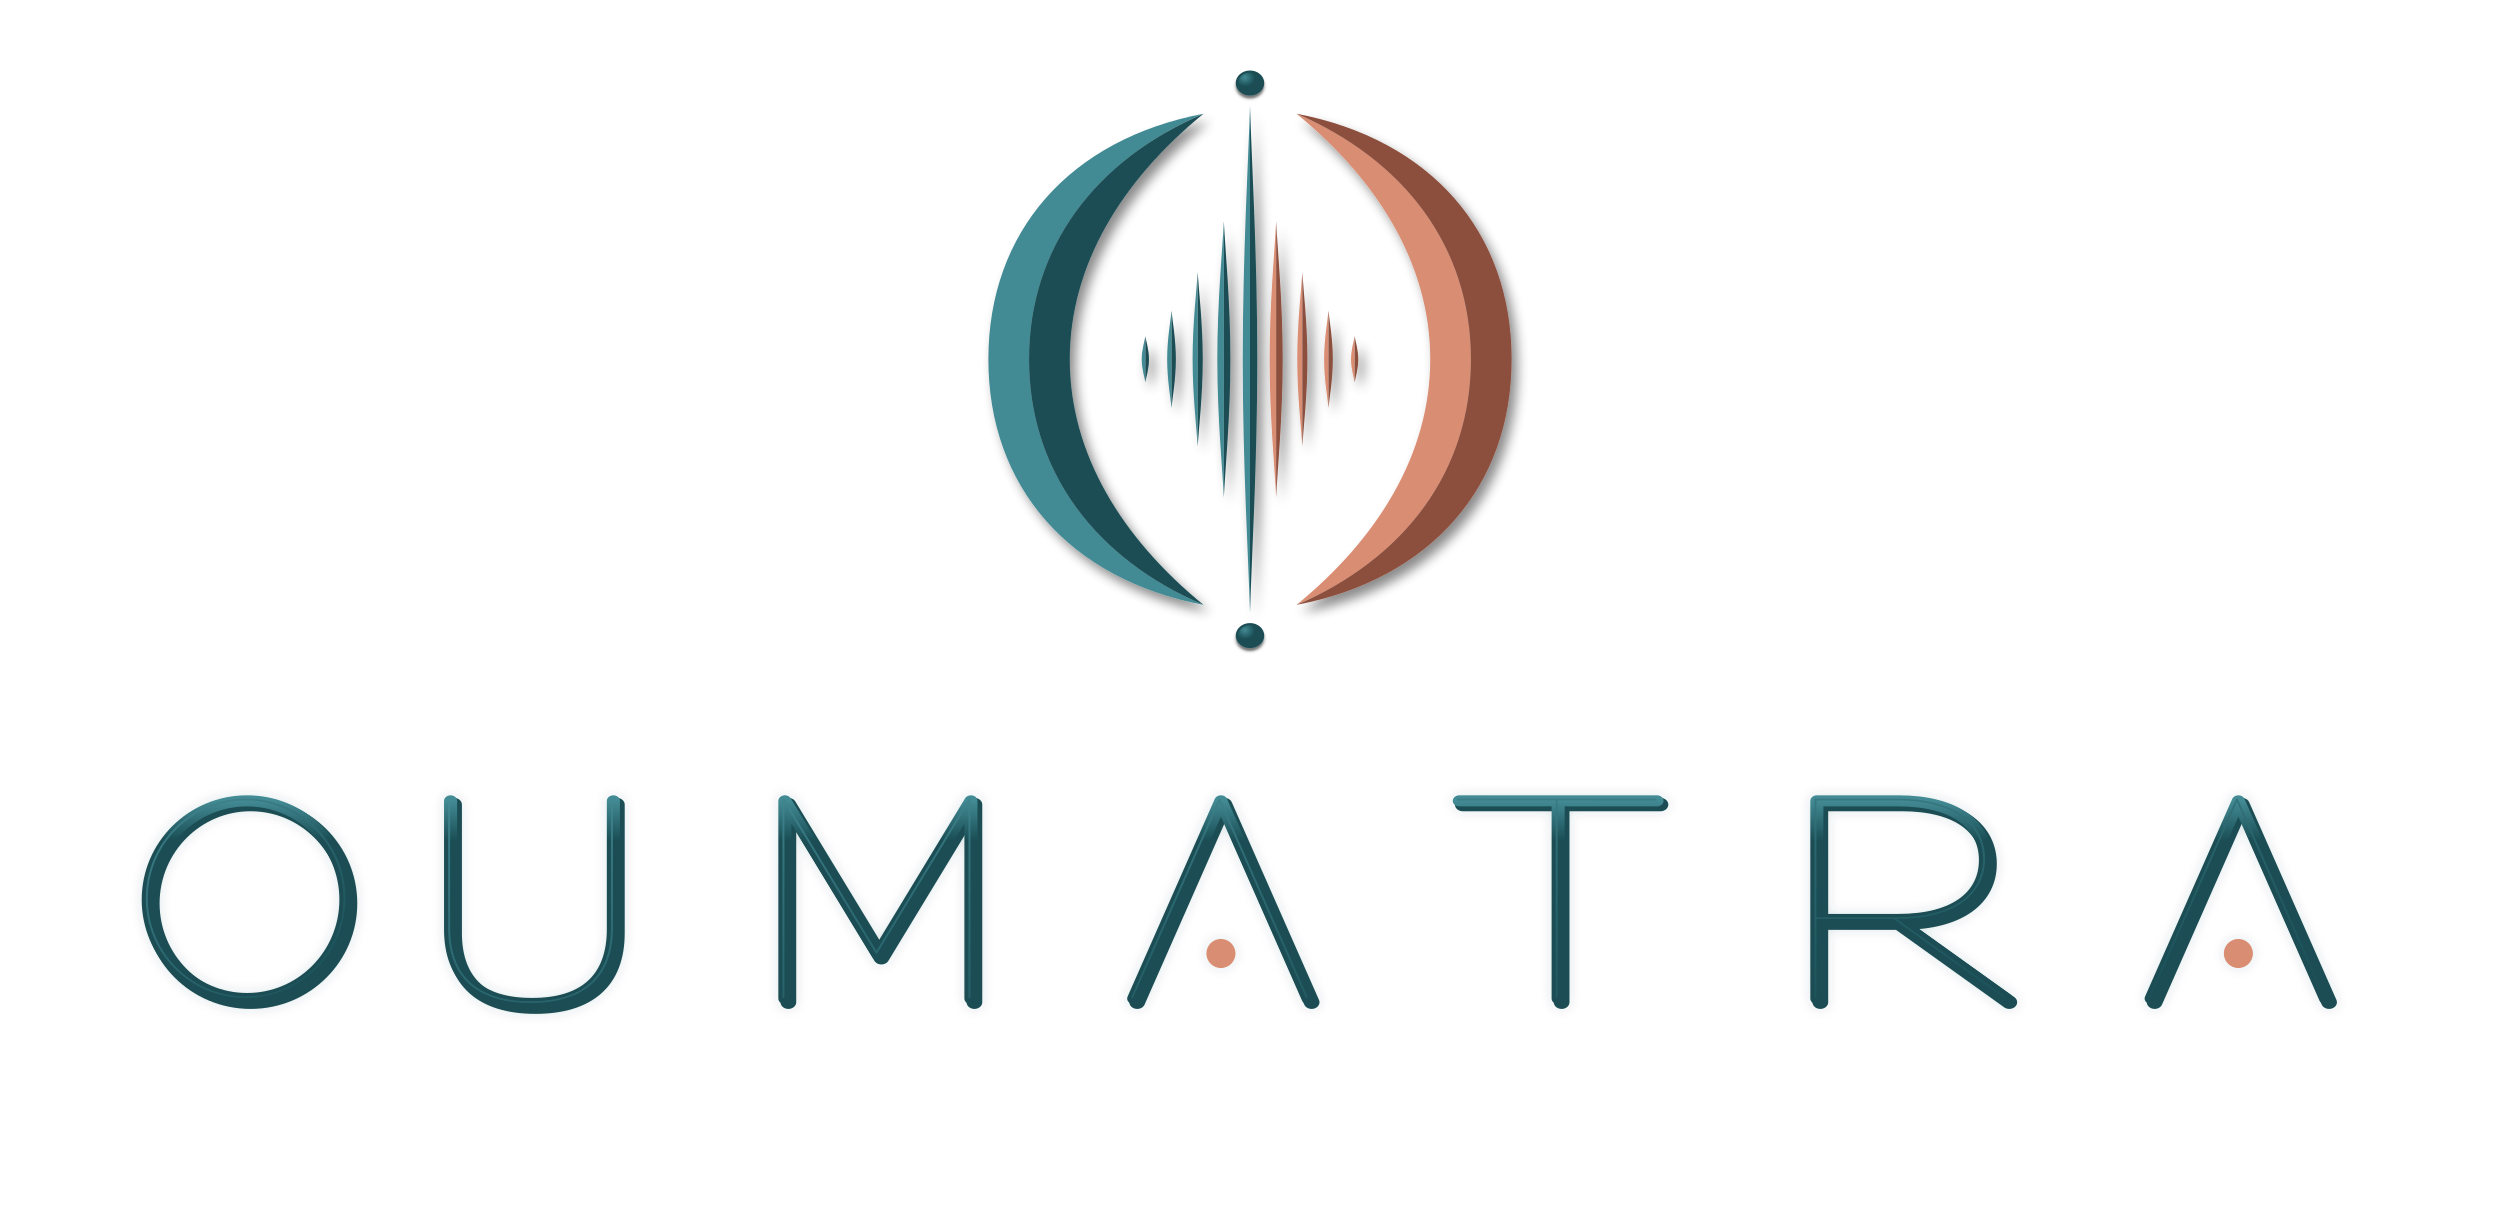
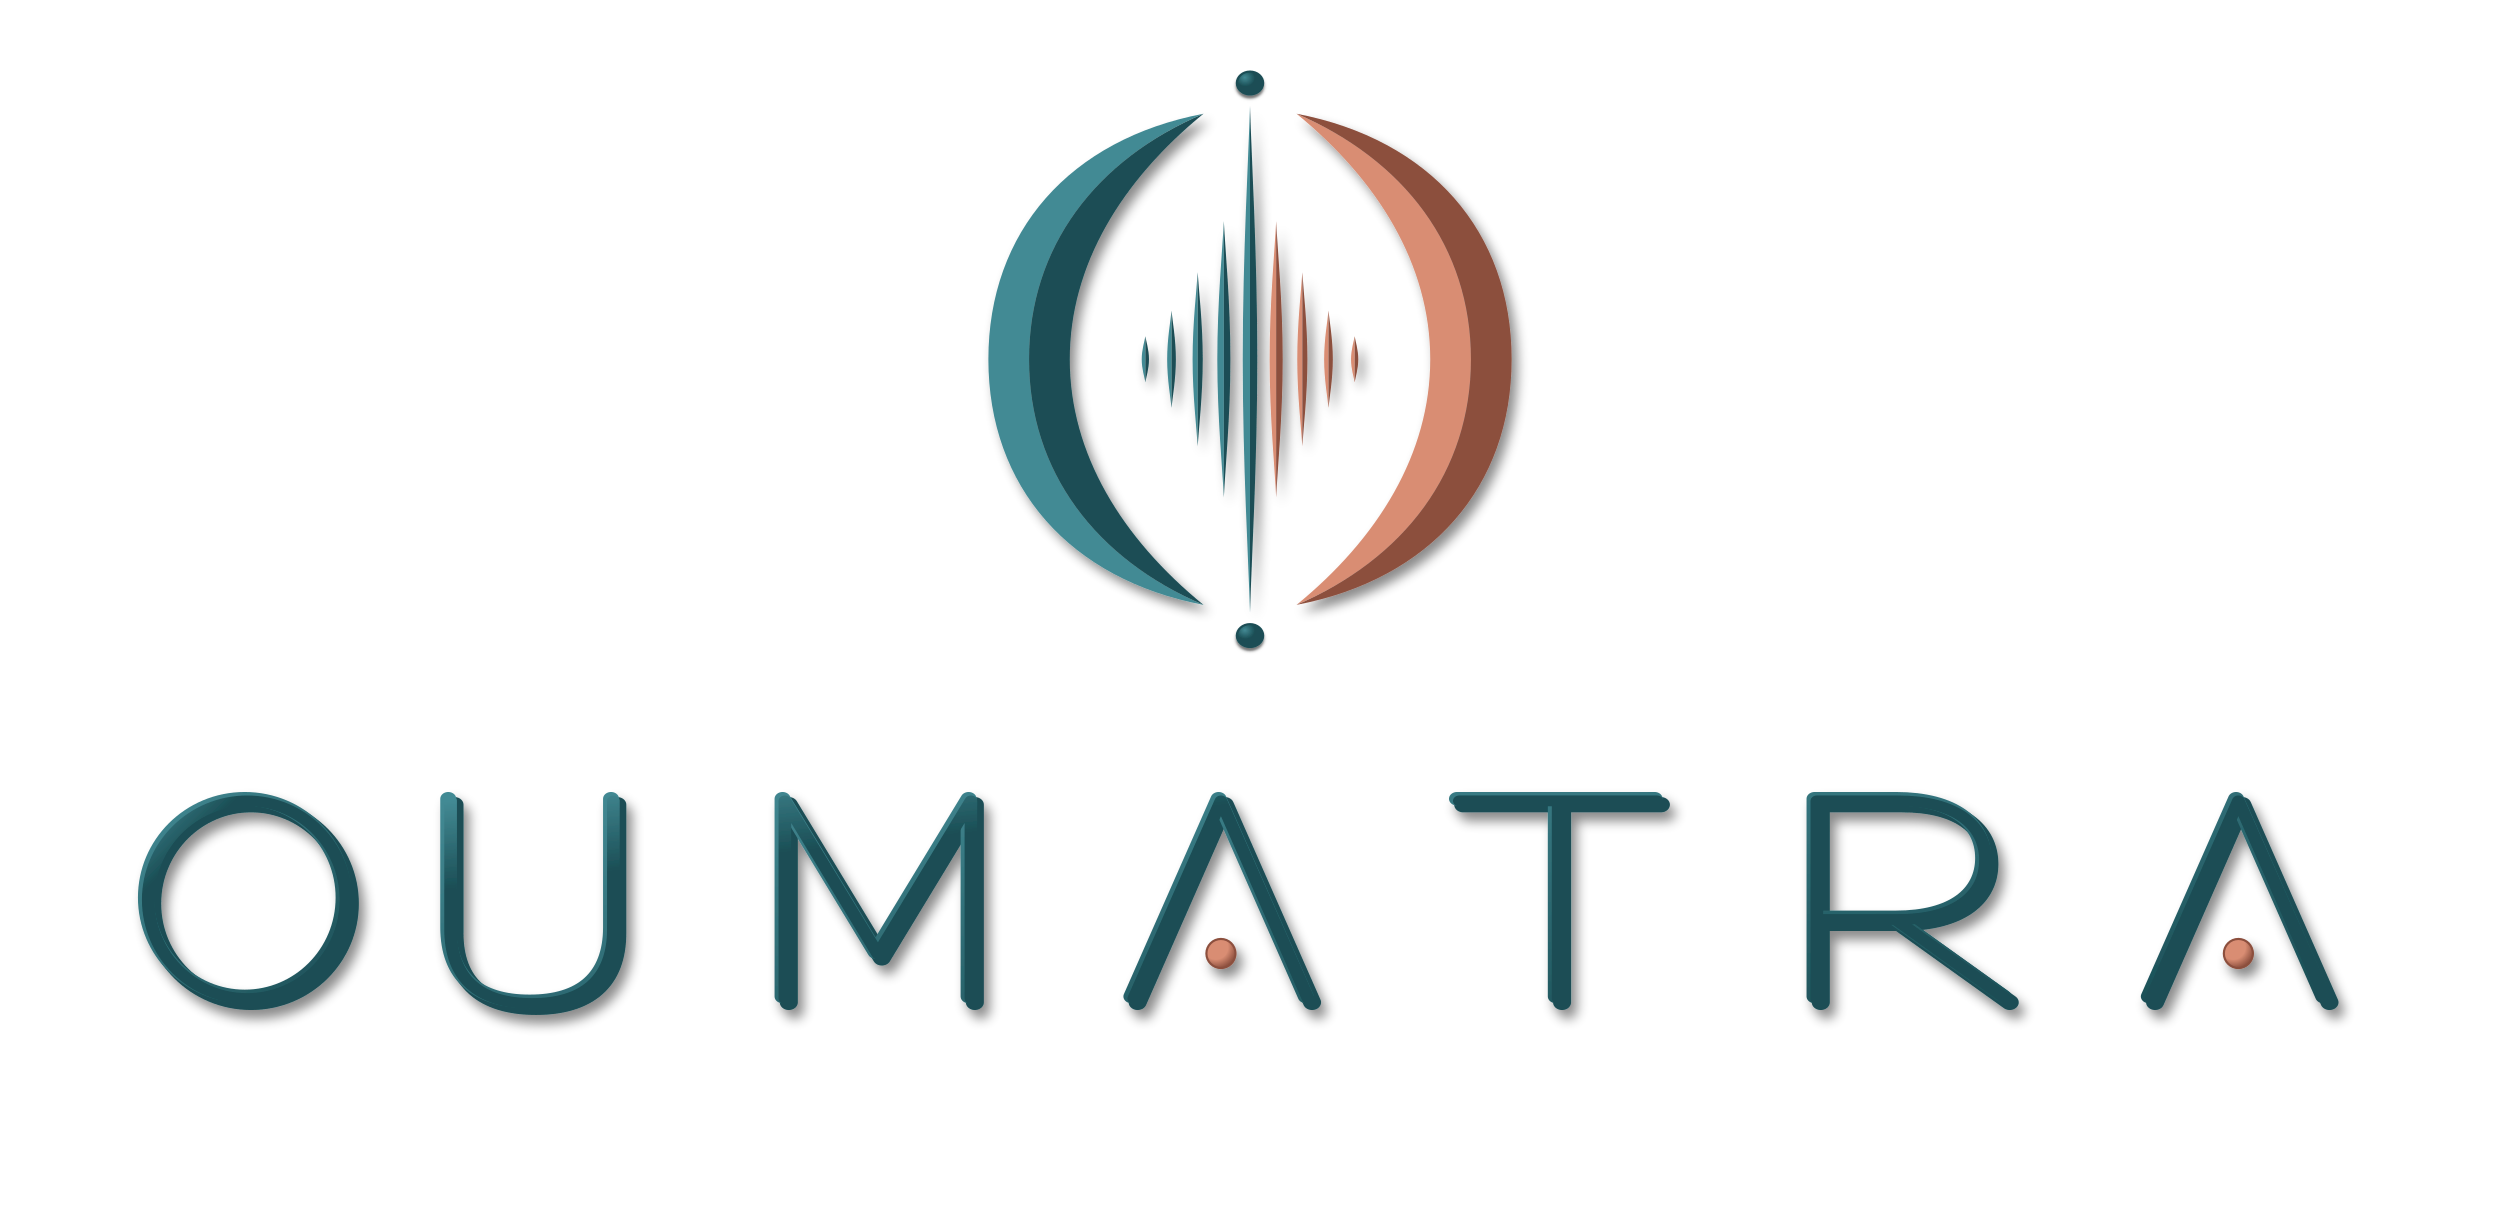
<svg xmlns="http://www.w3.org/2000/svg" viewBox="0 0 860 420" role="img" aria-labelledby="title">
  <defs>
-     <linearGradient id="word-face" x1="0" y1="0" x2="0" y2="1">
+     <linearGradient id="word-face" x1="0" y1="0" x2="1" y2="1">
      <stop stop-color="#438A94" />
-       <stop offset=".2" stop-color="#1A4D54" />
-       <stop offset=".72" stop-color="#1A4D54" />
+       <stop offset=".22" stop-color="#1A4D54" />
+       <stop offset=".7" stop-color="#1A4D54" />
      <stop offset="1" stop-color="#1A4D54" />
    </linearGradient>
    <linearGradient id="word-highlight" x1="0" y1="0" x2="1" y2="1">
      <stop stop-color="#438A94" />
      <stop offset="1" stop-color="#1A4D54" />
    </linearGradient>
    <linearGradient id="word-shadow" x1="0" y1="0" x2="1" y2="1">
      <stop stop-color="#1A4D54" />
      <stop offset="1" stop-color="#1A4D54" />
    </linearGradient>
    <filter id="raised" x="-30%" y="-30%" width="170%" height="180%">
      <feDropShadow dx="2" dy="3" stdDeviation="2" flood-color="#000000" flood-opacity=".46" />
    </filter>
-     <filter id="word-depth" x="-8%" y="-20%" width="116%" height="150%">
-       <feGaussianBlur in="SourceAlpha" stdDeviation="2" result="glowAlpha" />
-       <feFlood flood-color="#1A4D54" flood-opacity=".14" />
-       <feComposite in2="glowAlpha" operator="in" result="glow" />
-       <feDropShadow dx="1.6" dy="2.4" stdDeviation="1.1" flood-color="#061C22" flood-opacity=".38" />
-       <feMerge>
-         <feMergeNode in="glow" />
-         <feMergeNode in="SourceGraphic" />
-       </feMerge>
+     <filter id="word-depth" x="-10%" y="-25%" width="125%" height="165%">
+       <feDropShadow dx="2" dy="3" stdDeviation="2" flood-color="#000000" flood-opacity=".46" />
    </filter>
    <filter id="dot-inset" x="-80%" y="-80%" width="260%" height="260%">
      <feDropShadow dx="0" dy="1.2" stdDeviation=".65" flood-color="#000000" flood-opacity=".55" />
    </filter>
    <radialGradient id="dot-face" cx="34%" cy="30%" r="72%" fx="30%" fy="26%">
      <stop stop-color="#438A94" />
      <stop offset=".52" stop-color="#1A4D54" />
      <stop offset="1" stop-color="#1A4D54" />
+     </radialGradient>
+     <radialGradient id="accent-dot-face" cx="34%" cy="30%" r="72%" fx="30%" fy="26%">
+       <stop stop-color="#D98D73" />
+       <stop offset=".58" stop-color="#D98D73" />
+       <stop offset="1" stop-color="#8C4F3E" />
    </radialGradient>
    <symbol id="left-wave-bar" viewBox="0 0 8 100" preserveAspectRatio="none">
      <path d="M4 0C3.2 10 0 29 0 50s3.2 40 4 50Z" fill="#438A94" />
      <path d="M4 0c.8 10 4 29 4 50s-3.2 40-4 50Z" fill="#1A4D54" />
    </symbol>
    <symbol id="right-wave-bar" viewBox="0 0 8 100" preserveAspectRatio="none">
      <path d="M4 0C3.2 10 0 29 0 50s3.2 40 4 50Z" fill="#D98D73" />
      <path d="M4 0c.8 10 4 29 4 50s-3.2 40-4 50Z" fill="#8C4F3E" />
    </symbol>
  </defs>
  <g transform="translate(310 18) scale(1 .88)">
    <g filter="url(#raised)">
      <path d="M104 24C58 34 30 70 30 120C30 170 58 206 104 216C67 198 44 164 44 120C44 76 67 42 104 24Z" fill="#438A94" />
      <path d="M104 24C67 42 44 76 44 120C44 164 67 198 104 216C76 190 58 157 58 120C58 83 76 50 104 24Z" fill="#1A4D54" />
      <path d="M136 24C164 50 182 83 182 120C182 157 164 190 136 216C173 198 196 164 196 120C196 76 173 42 136 24Z" fill="#D98D73" />
      <path d="M136 24C173 42 196 76 196 120C196 164 173 198 136 216C182 206 210 170 210 120C210 70 182 34 136 24Z" fill="#8C4F3E" />
      <use href="#left-wave-bar" x="82.75" y="111" width="2.5" height="18" />
      <use href="#left-wave-bar" x="91.5" y="101" width="3" height="38" />
      <use href="#left-wave-bar" x="100.25" y="86" width="3.5" height="68" />
      <use href="#left-wave-bar" x="108.75" y="66" width="4.5" height="108" />
      <use href="#left-wave-bar" x="117.5" y="21" width="5" height="198" />
      <use href="#right-wave-bar" x="126.75" y="66" width="4.5" height="108" />
      <use href="#right-wave-bar" x="136.25" y="86" width="3.5" height="68" />
      <use href="#right-wave-bar" x="145.5" y="101" width="3" height="38" />
      <use href="#right-wave-bar" x="154.75" y="111" width="2.5" height="18" />
    </g>
    <circle cx="120" cy="12" r="4.5" fill="url(#dot-face)" stroke="#1A4D54" stroke-width=".8" filter="url(#dot-inset)" />
    <circle cx="120" cy="228" r="4.5" fill="url(#dot-face)" stroke="#1A4D54" stroke-width=".8" filter="url(#dot-inset)" />
  </g>
  <g filter="url(#word-depth)">
-     <g transform="translate(50 250) scale(1 .85) translate(1.2 1.5)" fill="none" stroke="url(#word-shadow)" stroke-width="5.4" stroke-linecap="round" stroke-linejoin="round">
+     <g transform="translate(50 250) scale(1 .85) translate(1.35 1.55)" fill="none" stroke="url(#word-shadow)" stroke-width="6.2" stroke-linecap="round" stroke-linejoin="round">
      <ellipse cx="35" cy="70" rx="34" ry="40" />
      <path d="M105 30v52c0 20 10 30 28 30s28-10 28-30V30M220 110V30l32 62 32-62v80M340 110l30-80 30 80M452 30h68m-34 0v80M575 110V30h28c20 0 30 10 30 24s-10 24-30 24h-28m27 0 38 32M690 110l30-80 30 80" />
    </g>
-     <g transform="translate(50 250) scale(1 .85)" fill="none" stroke="url(#word-face)" stroke-width="4.5" stroke-linecap="round" stroke-linejoin="round">
+     <g transform="translate(50 250) scale(1 .85) translate(-.8 -.85)" fill="none" stroke="url(#word-highlight)" stroke-width="5.5" stroke-linecap="round" stroke-linejoin="round">
      <ellipse cx="35" cy="70" rx="34" ry="40" />
      <path d="M105 30v52c0 20 10 30 28 30s28-10 28-30V30M220 110V30l32 62 32-62v80M340 110l30-80 30 80M452 30h68m-34 0v80M575 110V30h28c20 0 30 10 30 24s-10 24-30 24h-28m27 0 38 32M690 110l30-80 30 80" />
    </g>
-     <g transform="translate(50 250) scale(1 .85) translate(-.5 -.55)" fill="none" stroke="url(#word-highlight)" stroke-opacity=".8" stroke-width=".7" stroke-linecap="round" stroke-linejoin="round">
+     <g transform="translate(50 250) scale(1 .85)" fill="none" stroke="url(#word-face)" stroke-width="4.35" stroke-linecap="round" stroke-linejoin="round">
      <ellipse cx="35" cy="70" rx="34" ry="40" />
      <path d="M105 30v52c0 20 10 30 28 30s28-10 28-30V30M220 110V30l32 62 32-62v80M340 110l30-80 30 80M452 30h68m-34 0v80M575 110V30h28c20 0 30 10 30 24s-10 24-30 24h-28m27 0 38 32M690 110l30-80 30 80" />
    </g>
-     <g fill="#D98D73">
+     <g fill="url(#accent-dot-face)" stroke="#8C4F3E" stroke-width=".75">
      <circle cx="420" cy="328" r="5" />
      <circle cx="770" cy="328" r="5" />
    </g>
  </g>
</svg>
